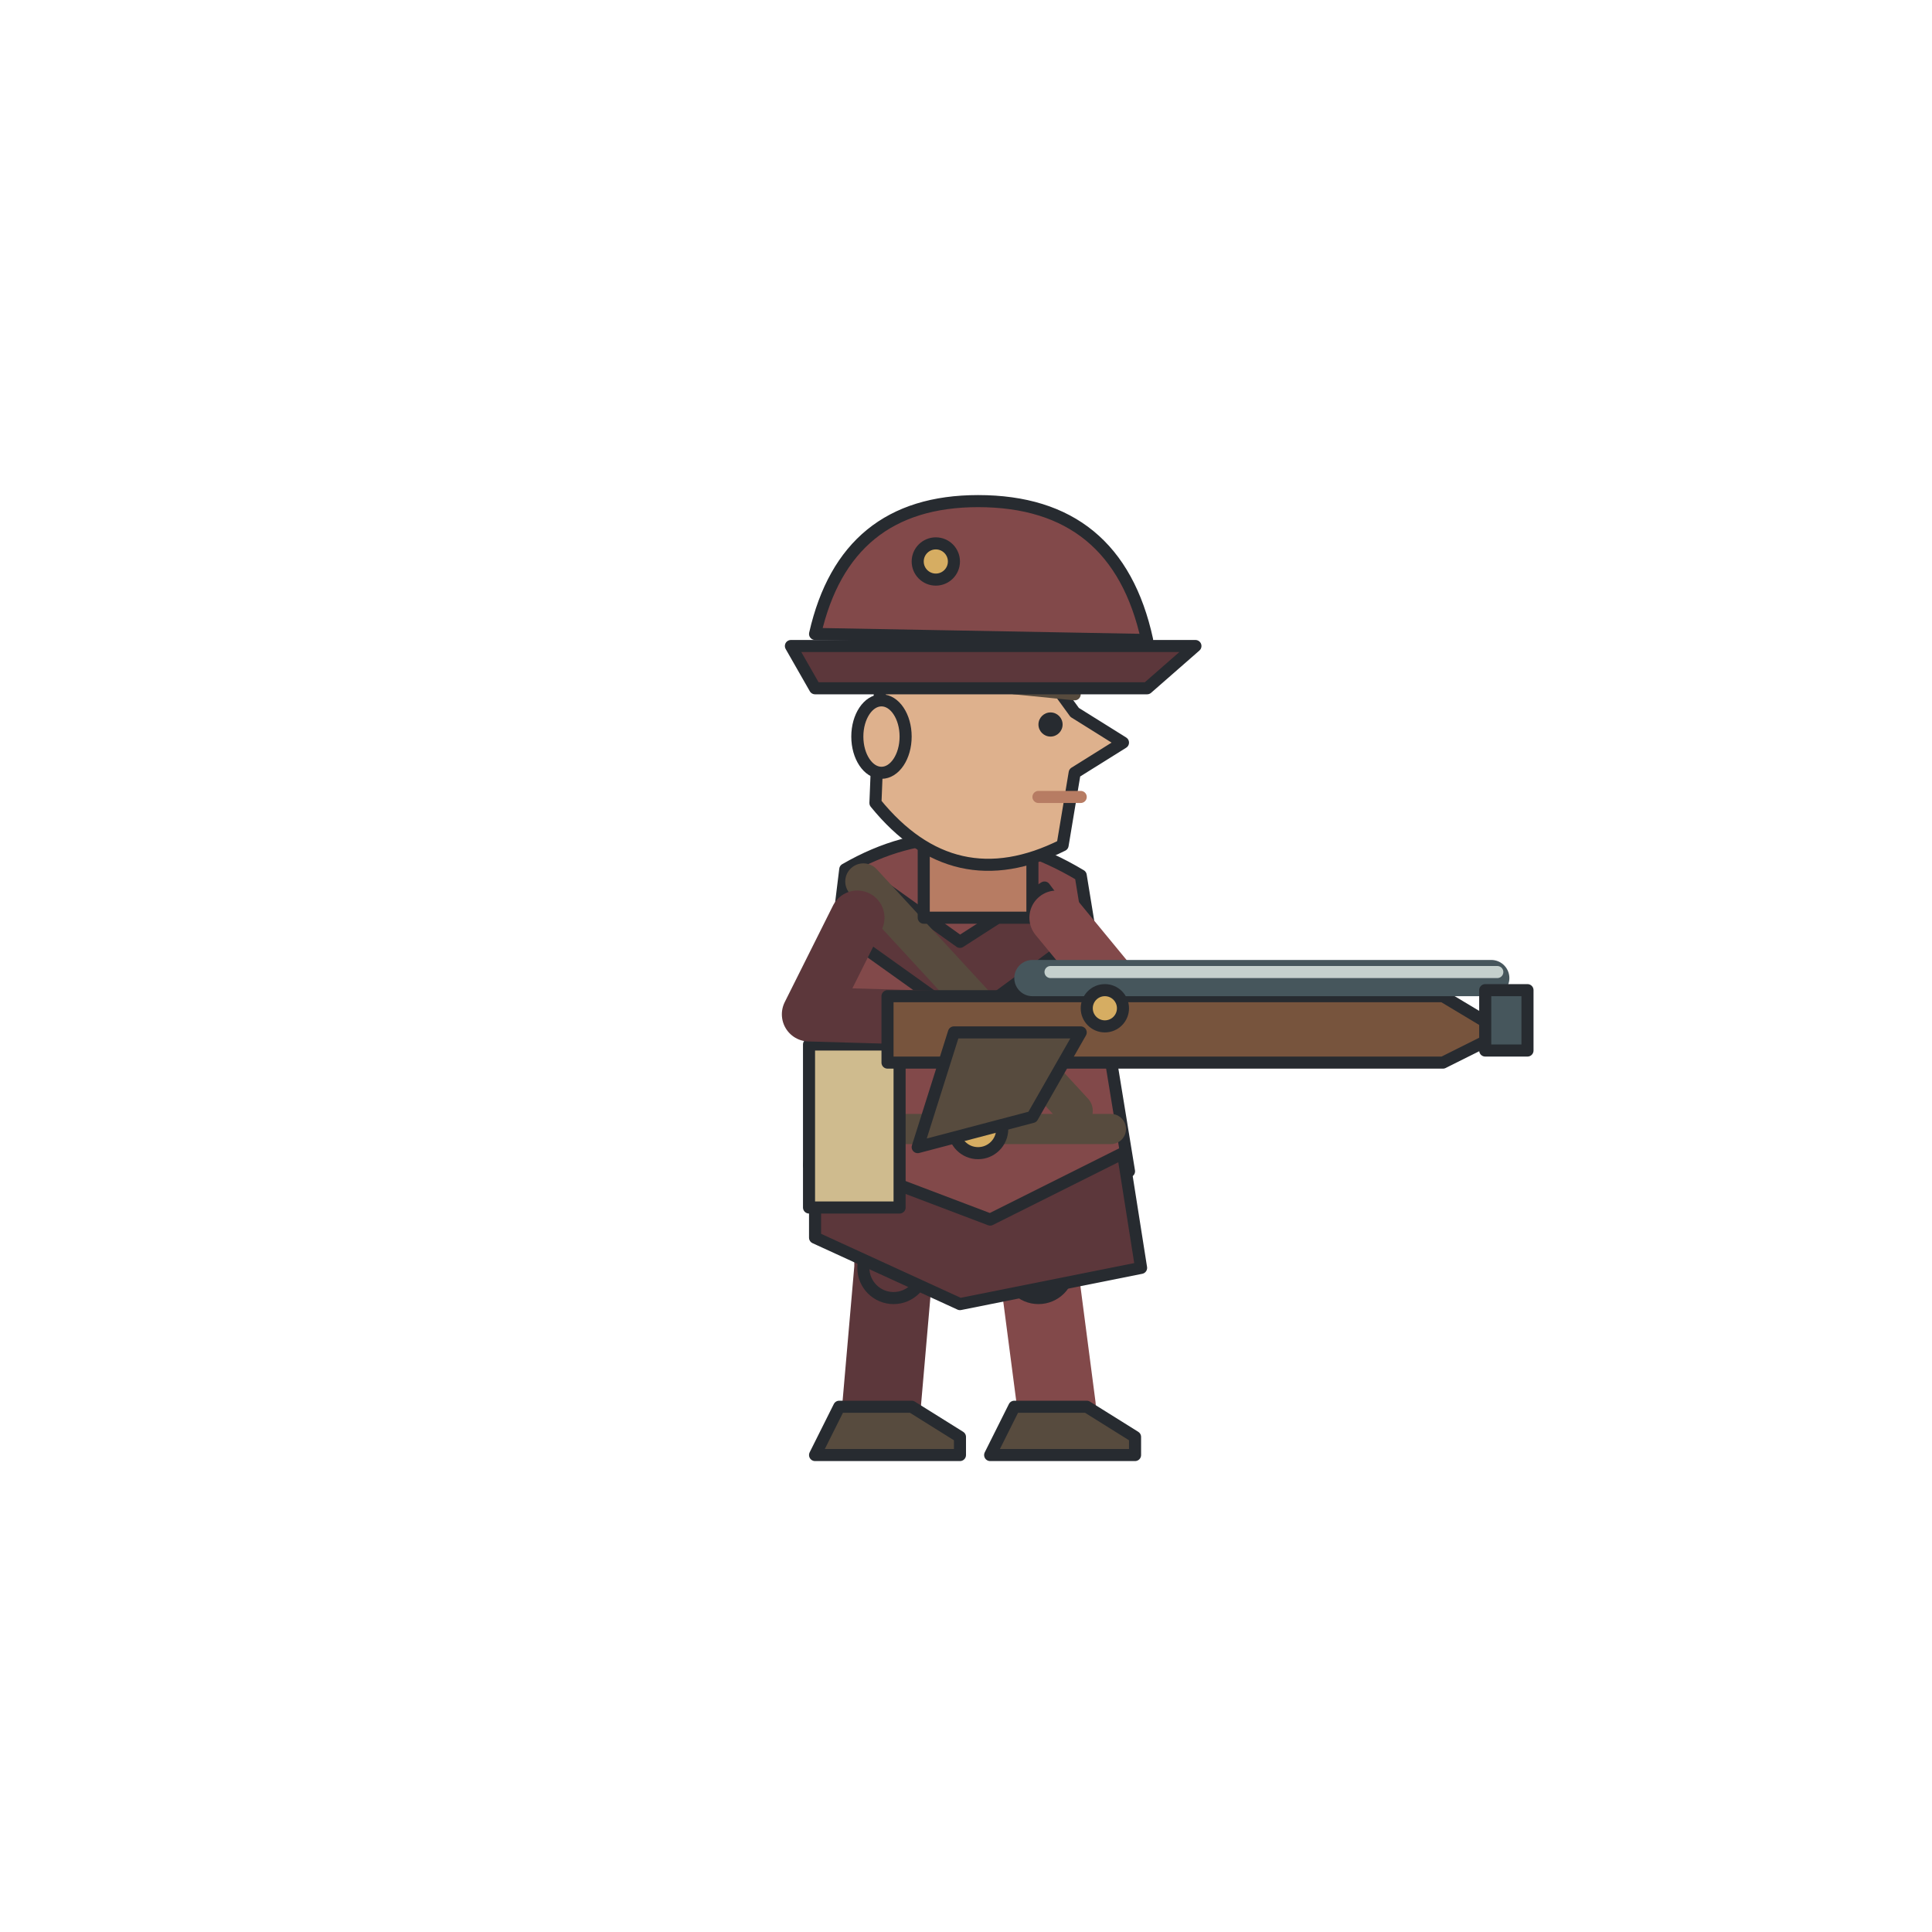
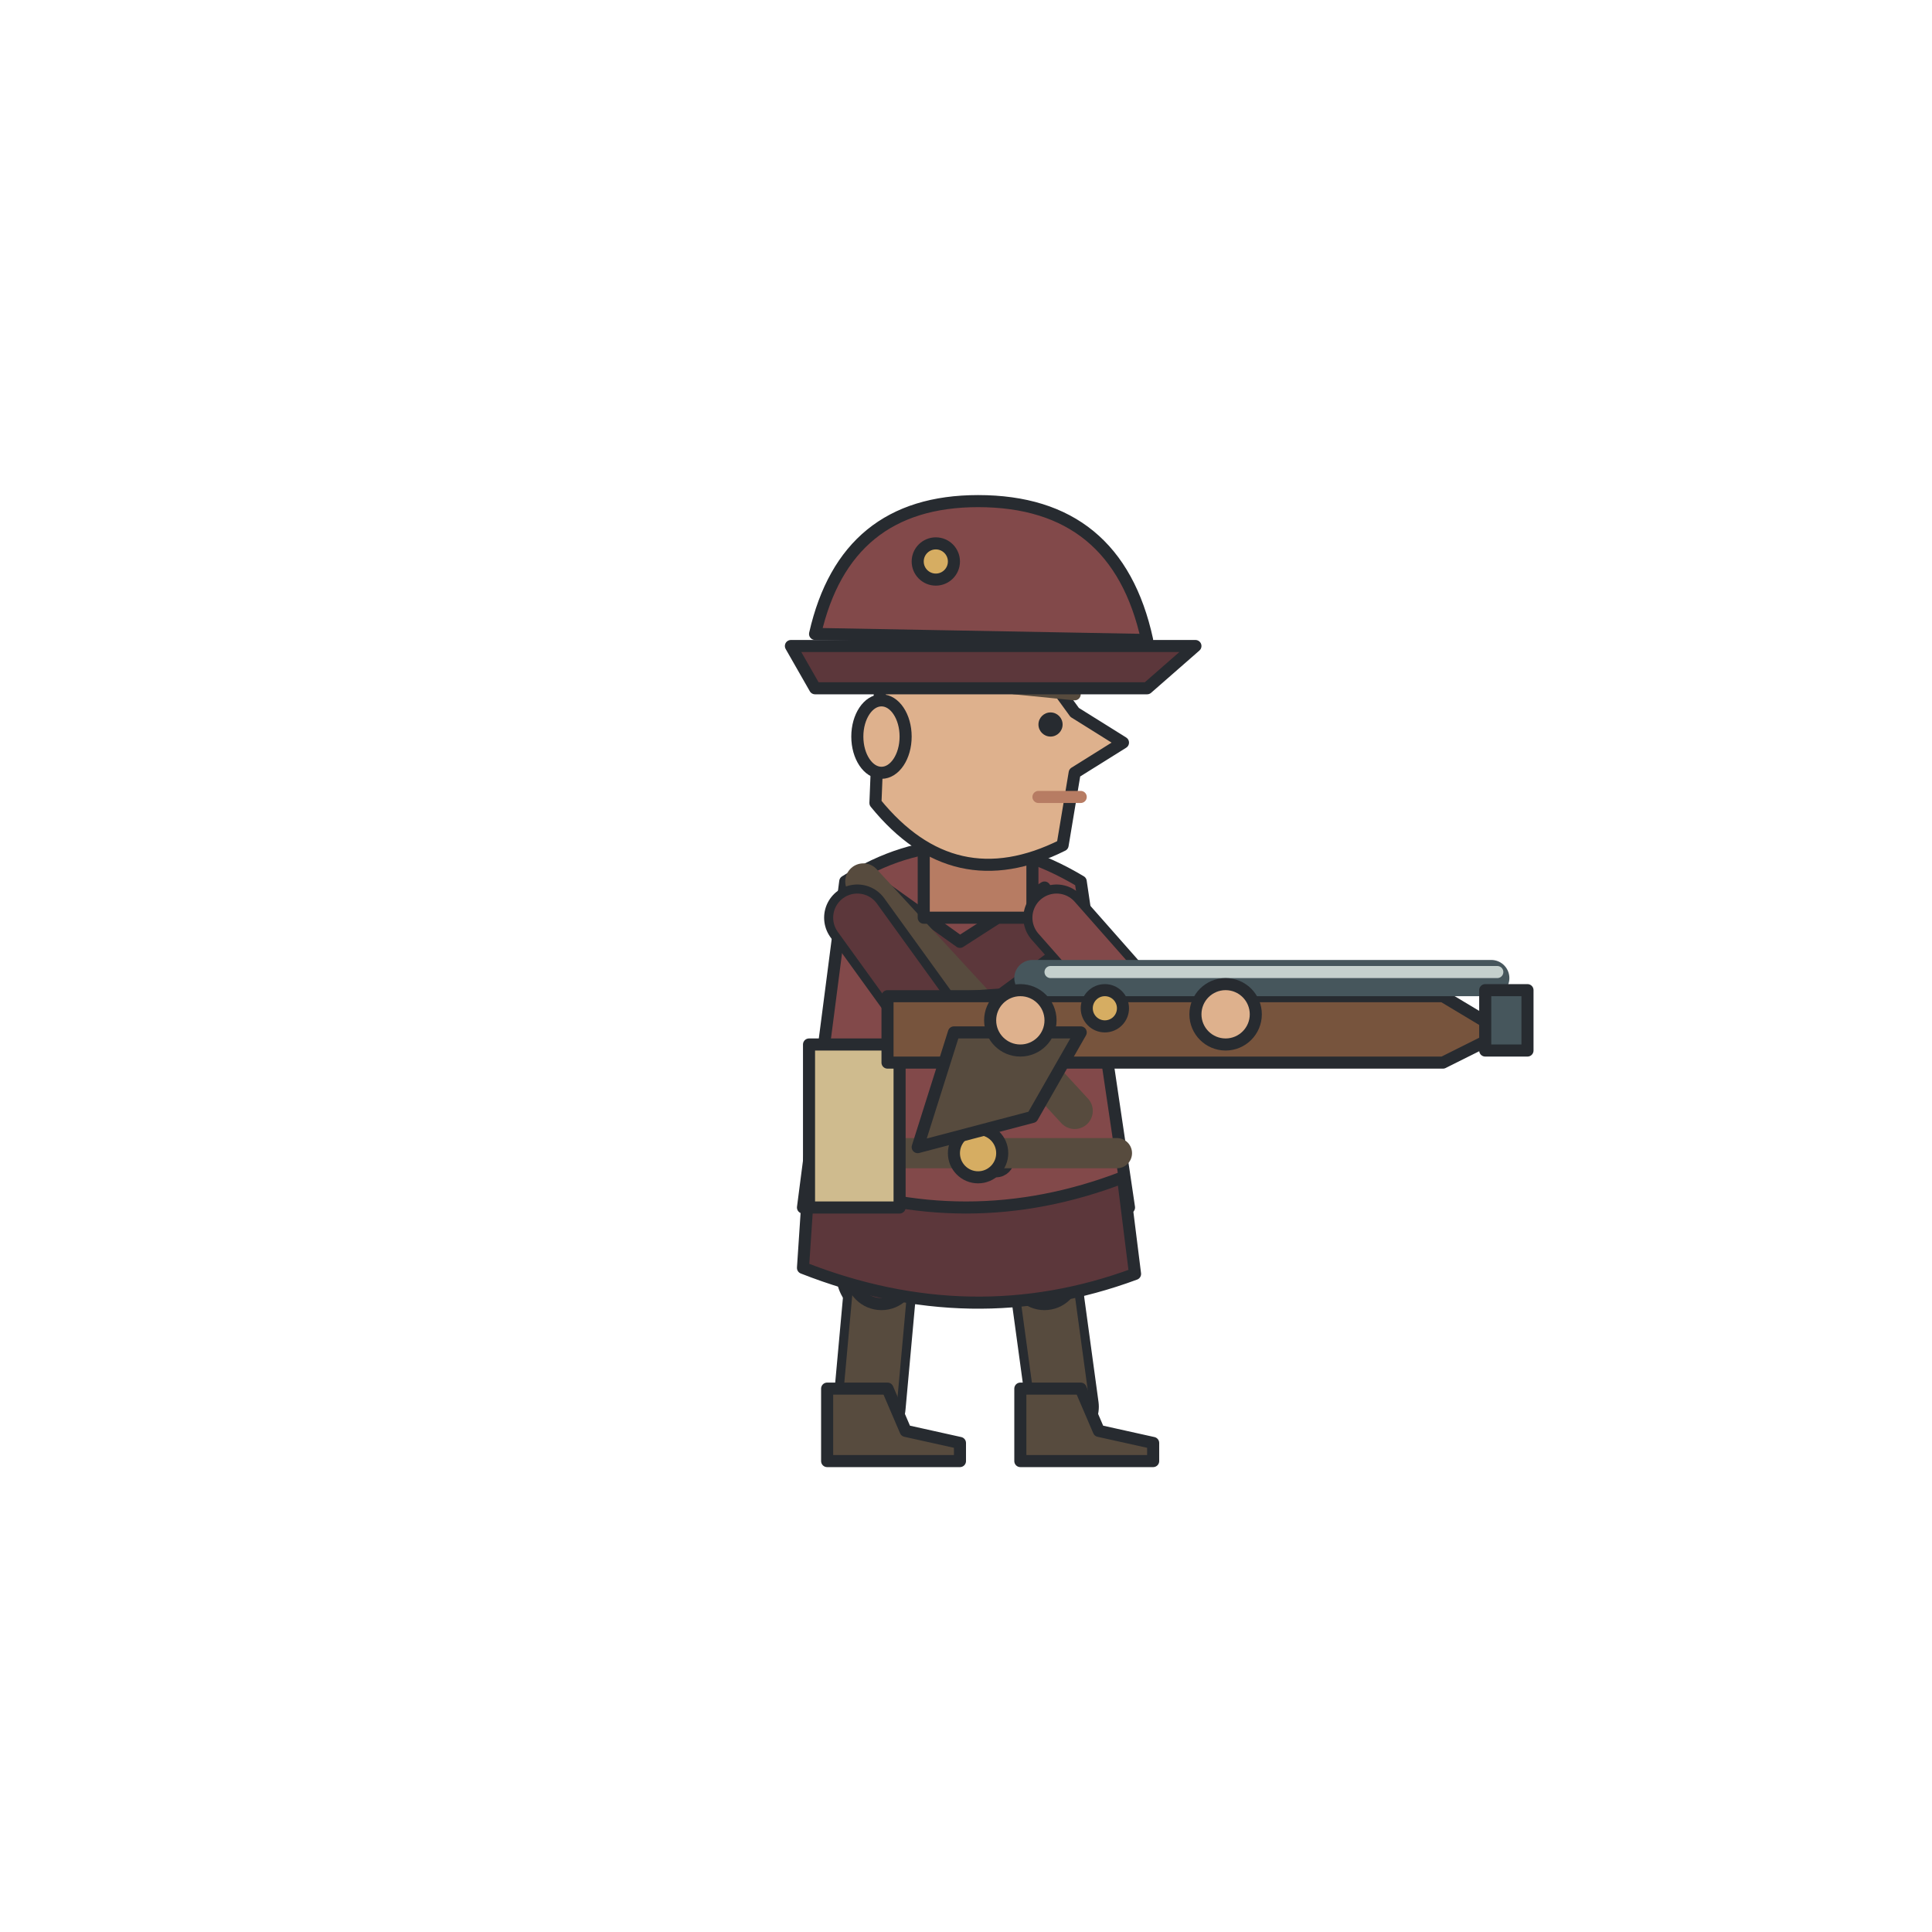
<svg xmlns="http://www.w3.org/2000/svg" width="192" height="192" viewBox="-64 0 320 192">
-   <g transform="scale(1)">
-     <path d="M84 123L84 146 82 169" fill="none" stroke="#5c373b" stroke-width="13" stroke-linejoin="round" stroke-linecap="round" />
-     <circle cx="84" cy="146" r="5" fill="#5c373b" stroke="#272b30" stroke-width="2" />
-     <path d="M75 169h12l8 5v3h-24z" fill="#574b3e" stroke="#272b30" stroke-width="2" stroke-linejoin="round" stroke-linecap="round" />
-     <path d="M108 123L108 146 111 169" fill="none" stroke="#82494a" stroke-width="13" stroke-linejoin="round" stroke-linecap="round" />
-     <circle cx="108" cy="146" r="5" fill="#82494a" stroke="#272b30" stroke-width="2" />
-     <path d="M104 169h12l8 5v3h-24z" fill="#574b3e" stroke="#272b30" stroke-width="2" stroke-linejoin="round" stroke-linecap="round" />
+   <path d="M87 124L82 147" fill="none" stroke="#272b30" stroke-width="15" stroke-linejoin="round" stroke-linecap="round" />
+   <path d="M87 124L82 147" fill="none" stroke="#5c373b" stroke-width="12" stroke-linejoin="round" stroke-linecap="round" />
+   <path d="M82 147L80 169" fill="none" stroke="#272b30" stroke-width="12" stroke-linejoin="round" stroke-linecap="round" />
+   <path d="M82 147L80 169" fill="none" stroke="#574b3e" stroke-width="9" stroke-linejoin="round" stroke-linecap="round" />
+   <circle cx="82" cy="147" r="5" fill="#5c373b" stroke="#272b30" stroke-width="2" />
+   <g transform="translate(80 176) rotate(0 0 0)">
+     <path d="M-7-10h10l3 7 9 2v3H-7z" fill="#574b3e" stroke="#272b30" stroke-width="2" stroke-linejoin="round" stroke-linecap="round" />
+   </g>
+   <path d="M104 124L109 147" fill="none" stroke="#272b30" stroke-width="15" stroke-linejoin="round" stroke-linecap="round" />
+   <path d="M104 124L109 147" fill="none" stroke="#82494a" stroke-width="12" stroke-linejoin="round" stroke-linecap="round" />
+   <path d="M109 147L112 169" fill="none" stroke="#272b30" stroke-width="12" stroke-linejoin="round" stroke-linecap="round" />
+   <path d="M109 147L112 169" fill="none" stroke="#574b3e" stroke-width="9" stroke-linejoin="round" stroke-linecap="round" />
+   <circle cx="109" cy="147" r="5" fill="#82494a" stroke="#272b30" stroke-width="2" />
+   <g transform="translate(112 176) rotate(0 0 0)">
+     <path d="M-7-10h10l3 7 9 2v3H-7z" fill="#574b3e" stroke="#272b30" stroke-width="2" stroke-linejoin="round" stroke-linecap="round" />
  </g>
  <g transform="translate(0 0)">
-     <path d="M76 80q19-11 39 1l8 49-23 15-30-16z" fill="#82494a" stroke="#272b30" stroke-width="2" stroke-linejoin="round" stroke-linecap="round" />
-     <path d="M71 127l29 11 22-11 3 19-30 6-24-11z" fill="#5c373b" stroke="#272b30" stroke-width="2" stroke-linejoin="round" stroke-linecap="round" />
+     <path d="M76 82q19-12 39 0l8 54q-22 11-54 0z" fill="#82494a" stroke="#272b30" stroke-width="2" stroke-linejoin="round" stroke-linecap="round" />
+     <path d="M70 131q26 10 52 0l2 16q-27 10-55-1z" fill="#5c373b" stroke="#272b30" stroke-width="2" stroke-linejoin="round" stroke-linecap="round" />
    <path d="M81 82l14 10 14-9 6 8-19 14-21-15z" fill="#5c373b" stroke="#272b30" stroke-width="2" stroke-linejoin="round" stroke-linecap="round" />
-     <path d="M77 123h43" fill="none" stroke="#574b3e" stroke-width="5" stroke-linejoin="round" stroke-linecap="round" />
-     <circle cx="98" cy="123" r="4" fill="#d6ad62" stroke="#272b30" stroke-width="2" />
+     <path d="M97 102v28" fill="none" stroke="#c98975" stroke-width="2" stroke-linejoin="round" stroke-linecap="round" />
+     <circle cx="101" cy="106" r="2" fill="#d6ad62" stroke="#272b30" stroke-width="2" />
+     <circle cx="101" cy="117" r="2" fill="#d6ad62" stroke="#272b30" stroke-width="2" />
+     <circle cx="101" cy="128" r="2" fill="#d6ad62" stroke="#272b30" stroke-width="2" />
+     <path d="M73 127h48" fill="none" stroke="#574b3e" stroke-width="5" stroke-linejoin="round" stroke-linecap="round" />
+     <circle cx="98" cy="127" r="4" fill="#d6ad62" stroke="#272b30" stroke-width="2" />
    <path d="M79 82l35 38" fill="none" stroke="#574b3e" stroke-width="6" stroke-linejoin="round" stroke-linecap="round" />
    <path d="M70 109h15v27H70z" fill="#cfbb8e" stroke="#272b30" stroke-width="2" stroke-linejoin="round" stroke-linecap="round" />
  </g>
  <g transform="translate(0 0)">
    <path d="M89 72h18v16H89z" fill="#b77c63" stroke="#272b30" stroke-width="2" stroke-linejoin="round" stroke-linecap="round" />
    <path d="M82 44q11-8 24-1l8 11 8 5-8 5-2 12q-18 9-31-7z" fill="#deb18d" stroke="#272b30" stroke-width="2" stroke-linejoin="round" stroke-linecap="round" />
    <ellipse cx="82" cy="58" rx="4" ry="6" fill="#deb18d" stroke="#272b30" stroke-width="2" />
    <path d="M104 50l10 1" fill="none" stroke="#574b3e" stroke-width="2" stroke-linejoin="round" stroke-linecap="round" />
    <ellipse cx="110" cy="56" rx="2" ry="2" fill="#272b30" stroke="none" stroke-width="2" />
    <path d="M108 68h7" fill="none" stroke="#b77c63" stroke-width="2" stroke-linejoin="round" stroke-linecap="round" />
    <path d="M71 41q5-22 27-22 23 0 28 23z" fill="#82494a" stroke="#272b30" stroke-width="2" stroke-linejoin="round" stroke-linecap="round" />
    <path d="M67 43h67l-8 7H71z" fill="#5c373b" stroke="#272b30" stroke-width="2" stroke-linejoin="round" stroke-linecap="round" />
    <circle cx="91" cy="29" r="3" fill="#d6ad62" stroke="#272b30" stroke-width="2" />
  </g>
-   <path d="M78 88L70 104 105 105" fill="none" stroke="#5c373b" stroke-width="9" stroke-linejoin="round" stroke-linecap="round" />
-   <path d="M111 88L125 105 139 104" fill="none" stroke="#82494a" stroke-width="9" stroke-linejoin="round" stroke-linecap="round" />
-   <circle cx="105" cy="105" r="5" fill="#deb18d" stroke="#272b30" stroke-width="2" />
-   <circle cx="139" cy="104" r="5" fill="#deb18d" stroke="#272b30" stroke-width="2" />
+   <path d="M78 88L91 106 105 105" fill="none" stroke="#272b30" stroke-width="11" stroke-linejoin="round" stroke-linecap="round" />
+   <path d="M78 88L91 106 105 105" fill="none" stroke="#5c373b" stroke-width="8" stroke-linejoin="round" stroke-linecap="round" />
+   <path d="M111 88L126 105 139 104" fill="none" stroke="#272b30" stroke-width="11" stroke-linejoin="round" stroke-linecap="round" />
+   <path d="M111 88L126 105 139 104" fill="none" stroke="#82494a" stroke-width="8" stroke-linejoin="round" stroke-linecap="round" />
  <g transform="translate(0 0)">
    <path d="M83 101h92l10 6-10 5H83z" fill="#77543d" stroke="#272b30" stroke-width="2" stroke-linejoin="round" stroke-linecap="round" />
    <path d="M107 98h76" fill="none" stroke="#46565c" stroke-width="6" stroke-linejoin="round" stroke-linecap="round" />
    <path d="M110 97h74" fill="none" stroke="#c4d0cd" stroke-width="2" stroke-linejoin="round" stroke-linecap="round" />
    <path d="M94 107l-6 19 19-5 8-14z" fill="#574b3e" stroke="#272b30" stroke-width="2" stroke-linejoin="round" stroke-linecap="round" />
    <circle cx="119" cy="103" r="3" fill="#d6ad62" stroke="#272b30" stroke-width="2" />
    <path d="M182 100h7v10h-7z" fill="#46565c" stroke="#272b30" stroke-width="2" stroke-linejoin="round" stroke-linecap="round" />
  </g>
+   <circle cx="105" cy="105" r="5" fill="#deb18d" stroke="#272b30" stroke-width="2" />
+   <circle cx="139" cy="104" r="5" fill="#deb18d" stroke="#272b30" stroke-width="2" />
</svg>
